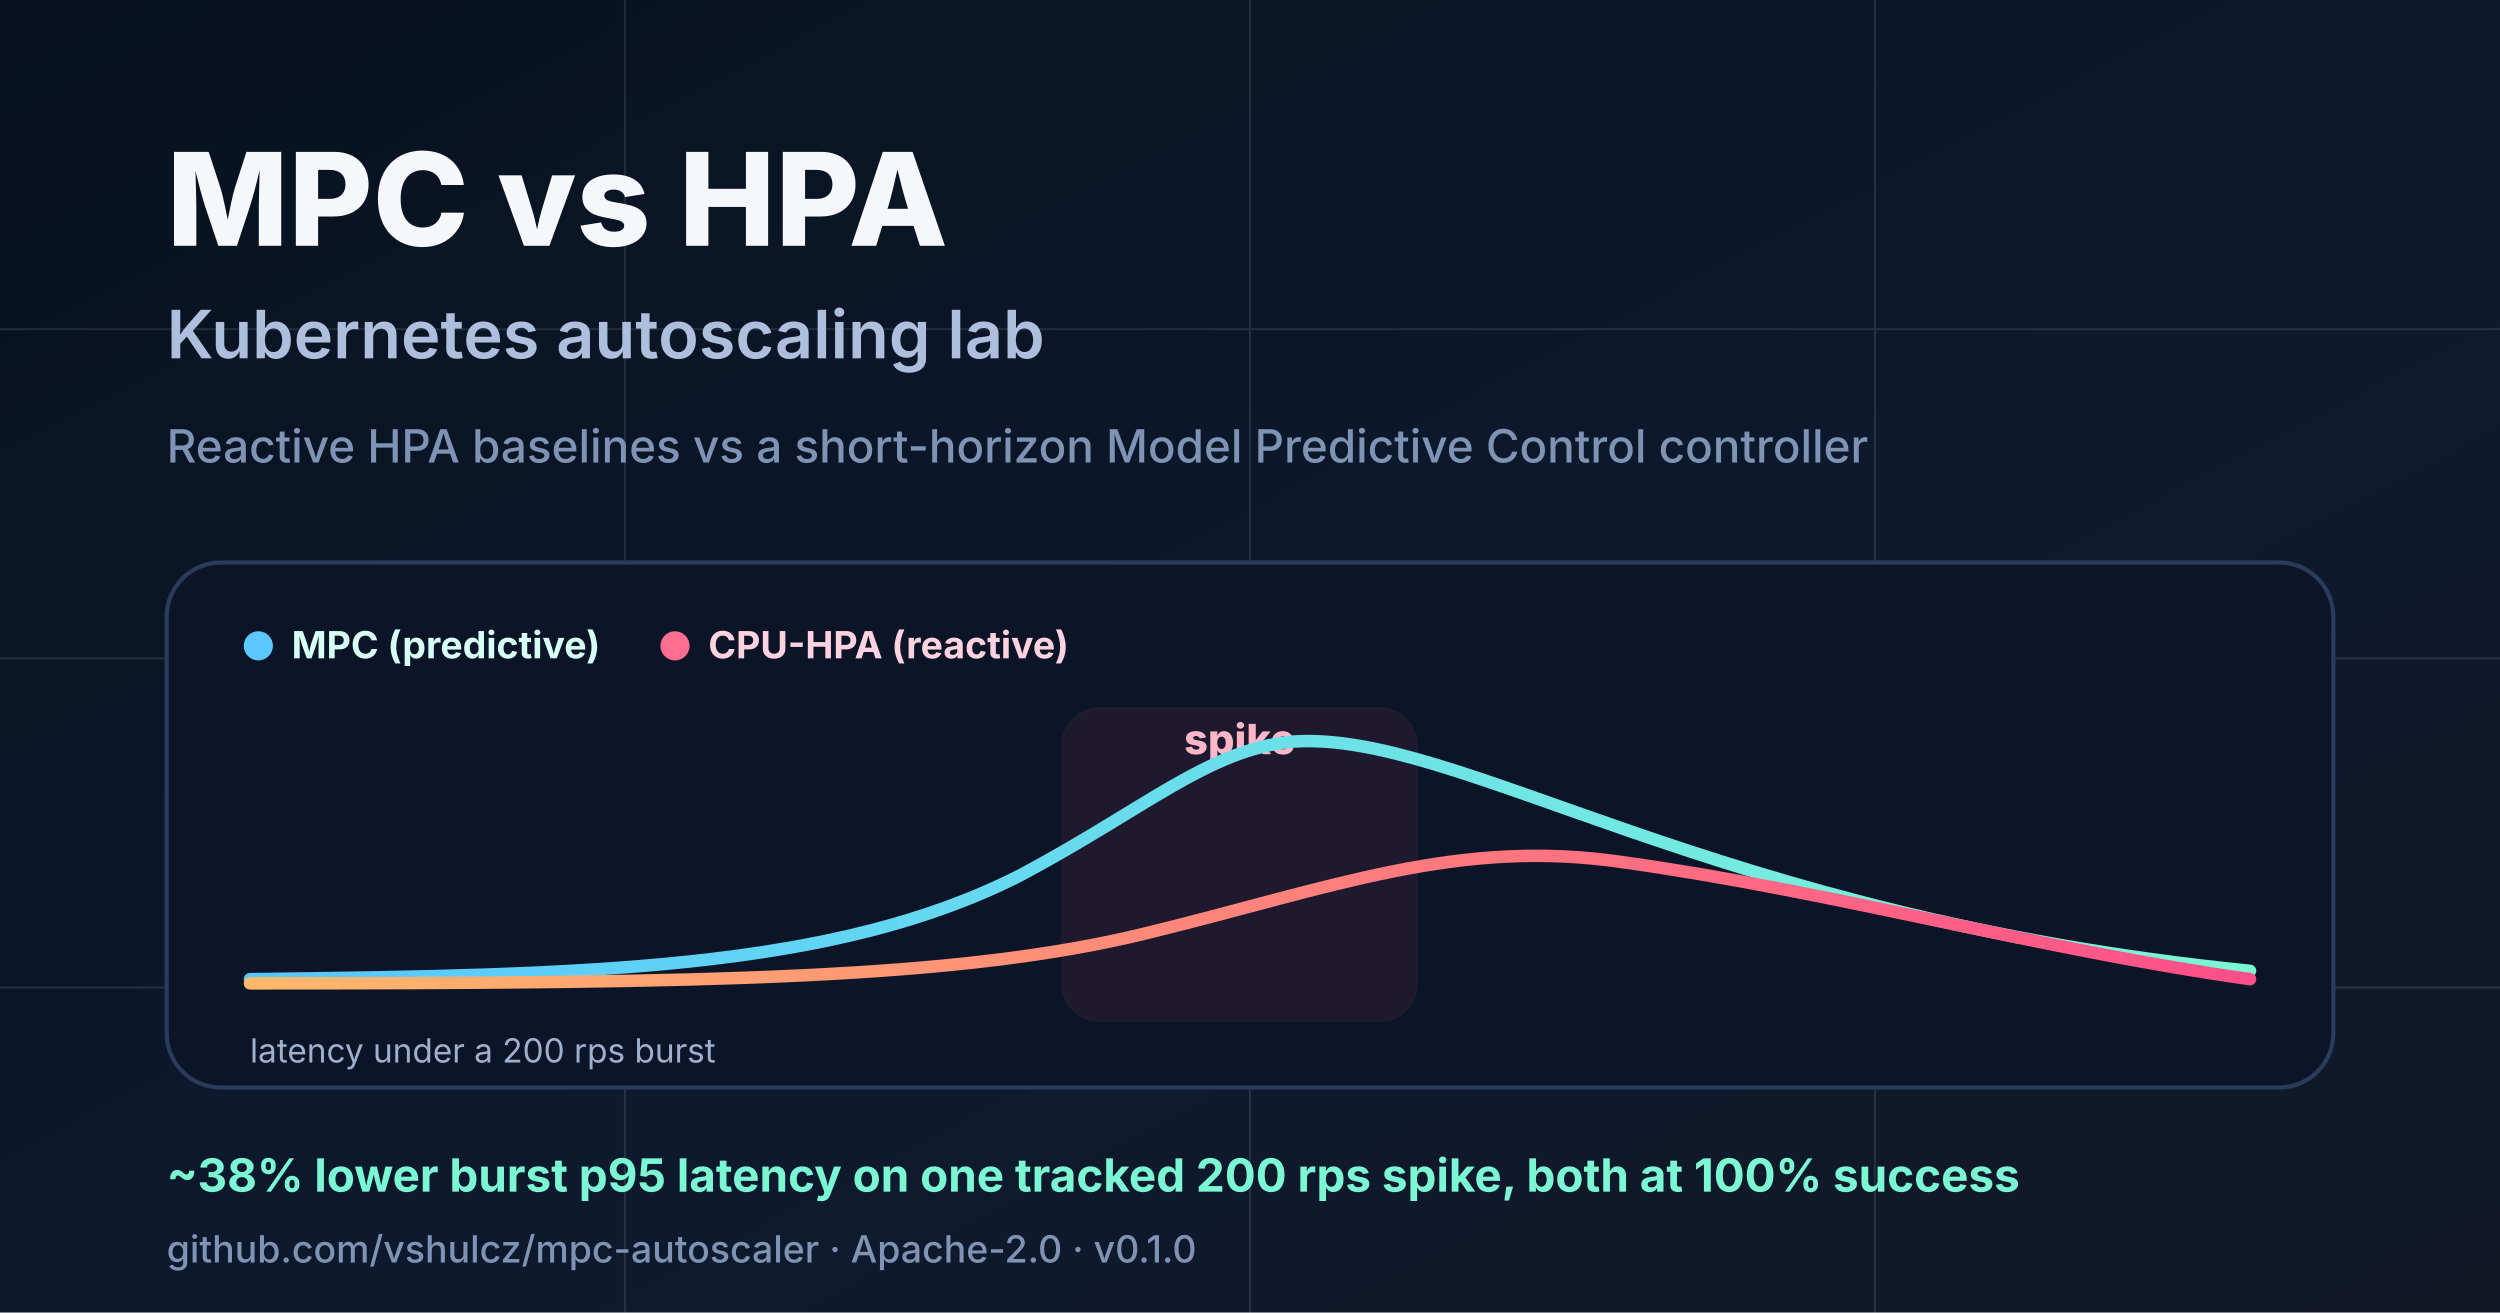
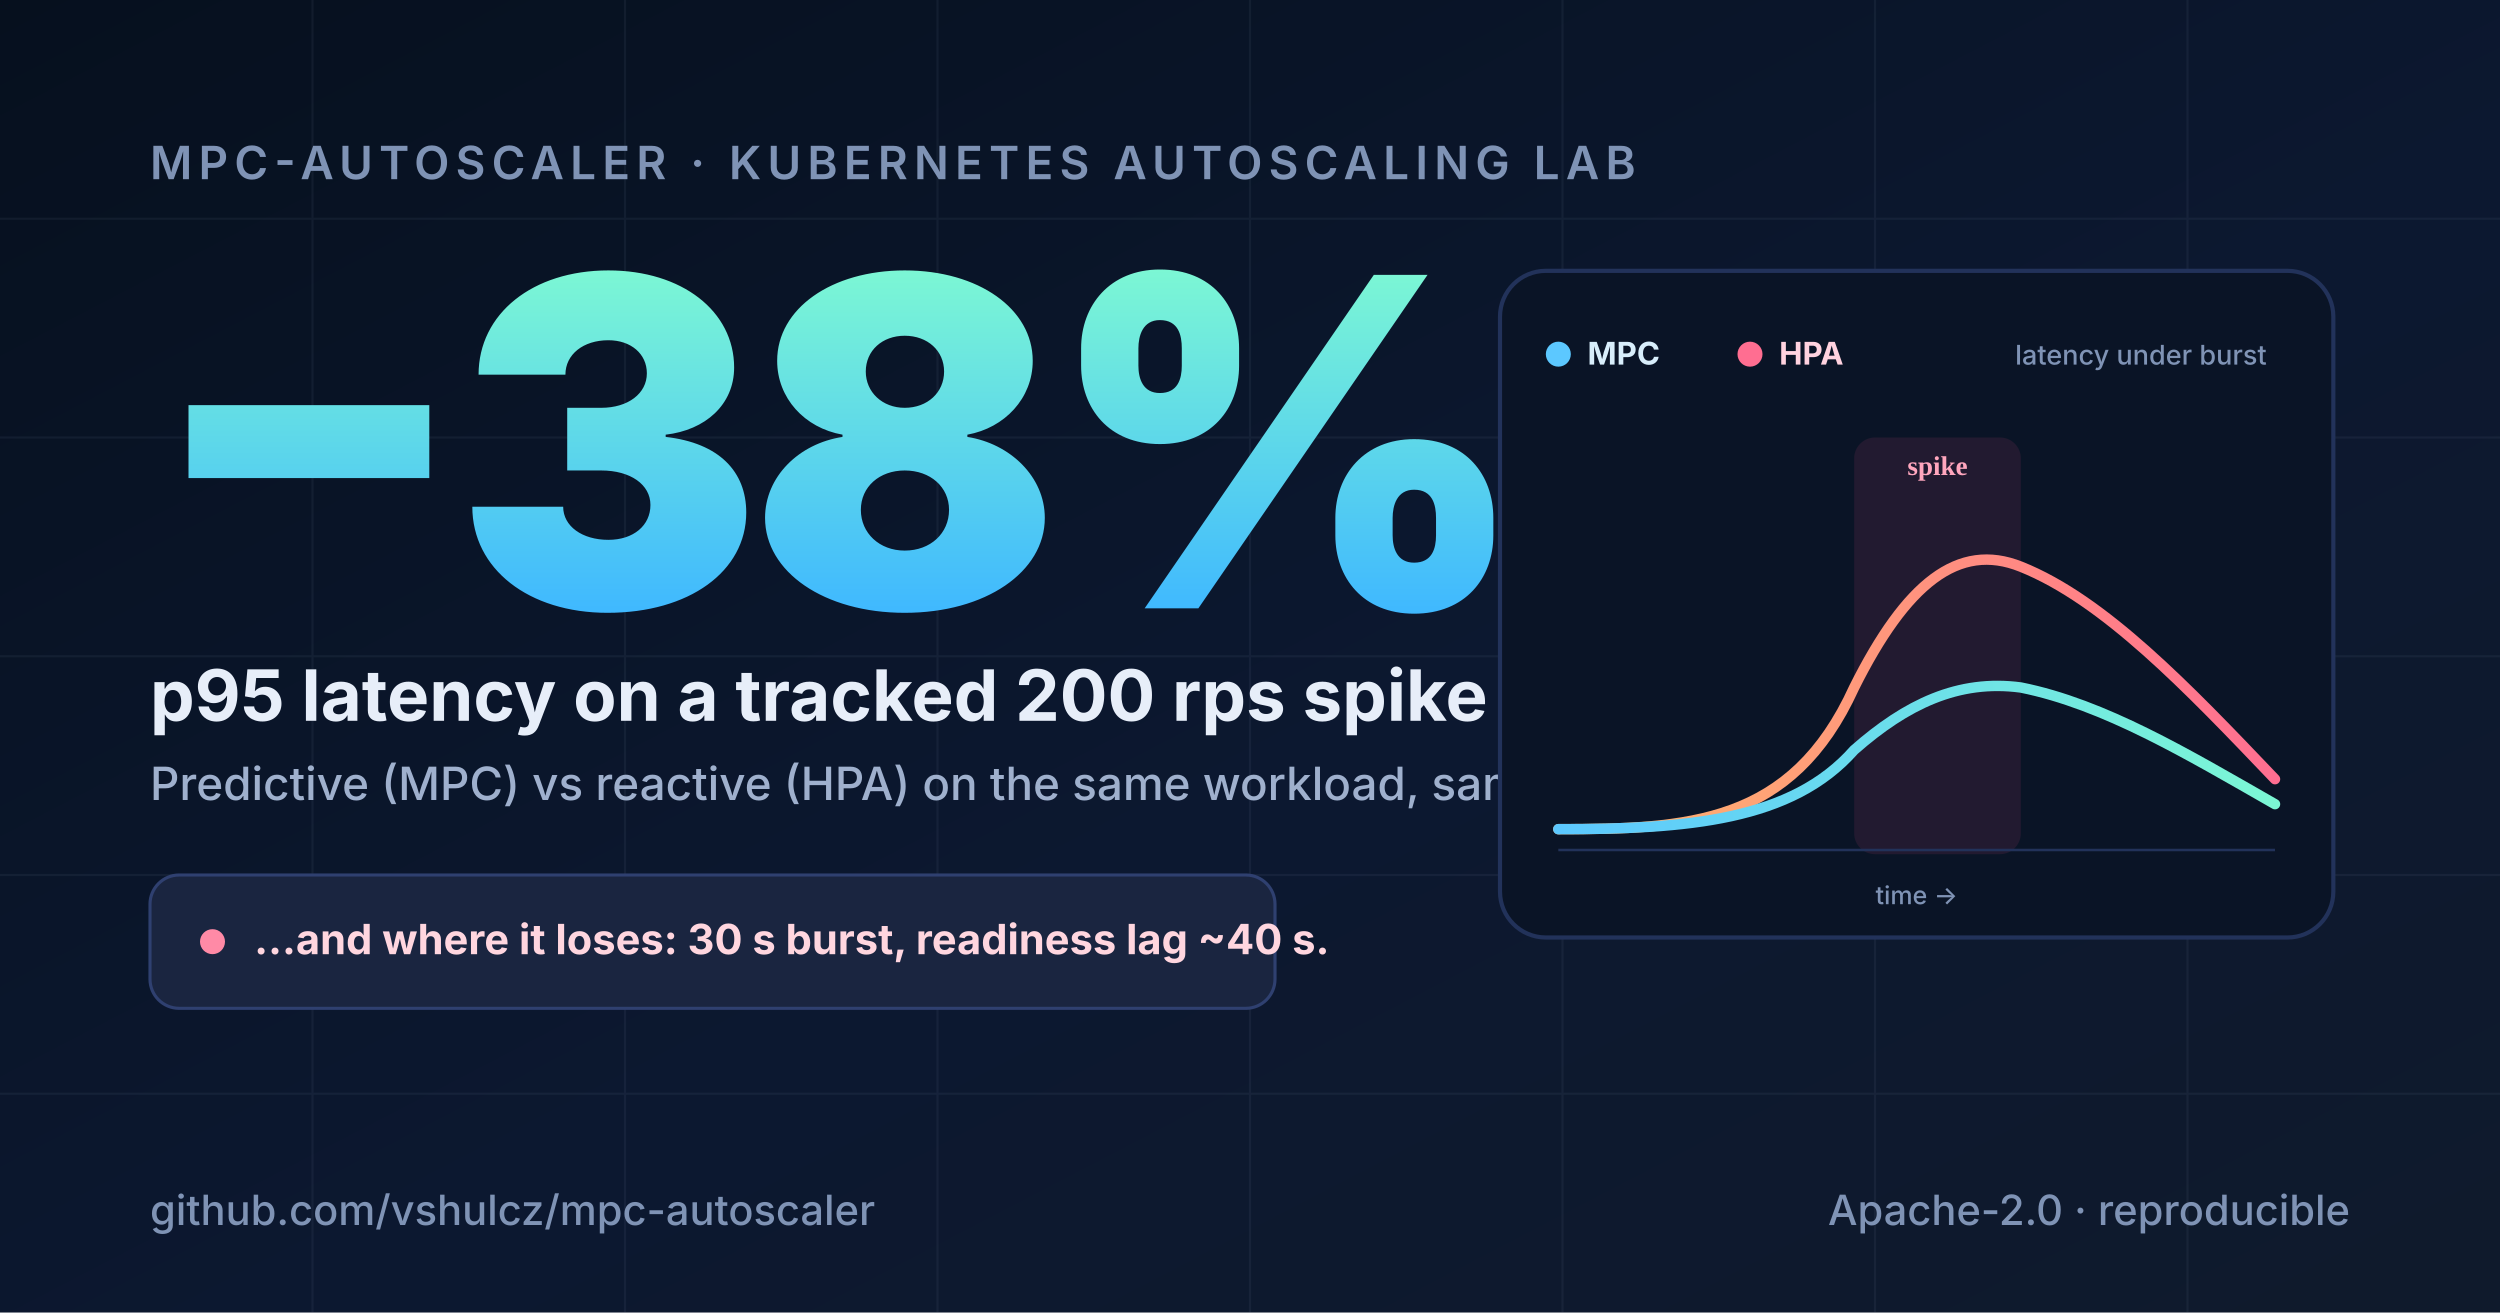
- <svg xmlns="http://www.w3.org/2000/svg" width="1200" height="630" viewBox="0 0 1200 630" role="img" aria-labelledby="title desc">
+ <svg xmlns="http://www.w3.org/2000/svg" width="1200" height="630" viewBox="0 0 1200 630" role="img" aria-labelledby="t d">
  <defs>
    <linearGradient id="bg" x1="0" y1="0" x2="1" y2="1">
-       <stop offset="0" stop-color="#07111f" />
-       <stop offset="0.58" stop-color="#0d1a2e" />
-       <stop offset="1" stop-color="#121826" />
+       <stop offset="0" stop-color="#06101e" />
+       <stop offset="0.55" stop-color="#0c1830" />
+       <stop offset="1" stop-color="#0f1a2c" />
+     </linearGradient>
+     <linearGradient id="num" x1="0" y1="0" x2="0" y2="1">
+       <stop offset="0" stop-color="#7cf7d4" />
+       <stop offset="1" stop-color="#3fb8ff" />
    </linearGradient>
    <linearGradient id="mpc" x1="0" y1="0" x2="1" y2="0">
-       <stop offset="0" stop-color="#58c7ff" />
+       <stop offset="0" stop-color="#5cc8ff" />
      <stop offset="1" stop-color="#7cf7d4" />
    </linearGradient>
    <linearGradient id="hpa" x1="0" y1="0" x2="1" y2="0">
      <stop offset="0" stop-color="#ffb86b" />
-       <stop offset="1" stop-color="#ff4f8b" />
+       <stop offset="1" stop-color="#ff6e91" />
    </linearGradient>
  </defs>
  <rect width="1200" height="630" fill="url(#bg)" />
-   <g opacity="0.10" stroke="#ffffff" stroke-width="1">
-     <path d="M0 158H1200M0 316H1200M0 474H1200" />
-     <path d="M300 0V630M600 0V630M900 0V630" />
+   <g opacity="0.07" stroke="#9fb4d8" stroke-width="1">
+     <path d="M0 105H1200M0 210H1200M0 315H1200M0 420H1200M0 525H1200" />
+     <path d="M150 0V630M300 0V630M450 0V630M600 0V630M750 0V630M900 0V630M1050 0V630" />
  </g>
-   <text x="80" y="118" fill="#f5f7fb" font-family="Inter,Arial,sans-serif" font-size="62" font-weight="800">MPC vs HPA</text>
-   <text x="80" y="172" fill="#aebfdd" font-family="Inter,Arial,sans-serif" font-size="32" font-weight="600">Kubernetes autoscaling lab</text>
-   <text x="80" y="222" fill="#7f93b5" font-family="Inter,Arial,sans-serif" font-size="22" font-weight="500">Reactive HPA baselines vs a short-horizon Model Predictive Control controller</text>
-   <g transform="translate(80 270)">
-     <rect x="0" y="0" width="1040" height="252" rx="26" fill="#0b1527" stroke="#2a3b5c" stroke-width="2" />
-     <g font-family="Inter,Arial,sans-serif" font-size="18" font-weight="700">
-       <circle cx="44" cy="40" r="7" fill="#5cc8ff" />
-       <text x="60" y="46" fill="#d8fff6">MPC (predictive)</text>
-       <circle cx="244" cy="40" r="7" fill="#ff6e91" />
-       <text x="260" y="46" fill="#ffd2df">CPU-HPA (reactive)</text>
+   <g font-family="Inter, system-ui, Arial, sans-serif">
+     <text x="72" y="86" fill="#7f93b5" font-size="22" font-weight="600" letter-spacing="3">MPC-AUTOSCALER · KUBERNETES AUTOSCALING LAB</text>
+   </g>
+   <g font-family="Inter, system-ui, Arial, sans-serif">
+     <text x="72" y="292" fill="url(#num)" font-size="220" font-weight="900" letter-spacing="-6">−38%</text>
+     <text x="72" y="346" fill="#e7eef9" font-size="34" font-weight="700">p95 latency on a tracked 200 rps spike</text>
+     <text x="72" y="384" fill="#9fb0cd" font-size="22" font-weight="500">Predictive (MPC) vs reactive (HPA) on the same workload, same image, same load.</text>
+   </g>
+   <g transform="translate(72 420)" font-family="Inter, system-ui, Arial, sans-serif">
+     <rect x="0" y="0" width="540" height="64" rx="14" fill="#1a2540" stroke="#2f4070" stroke-width="1.5" />
+     <circle cx="30" cy="32" r="6" fill="#ff8aa6" />
+     <text x="50" y="38" fill="#ffd6df" font-size="20" font-weight="700">…and where it loses: 30 s burst, readiness lag ~40 s.</text>
+   </g>
+   <g transform="translate(720 130)">
+     <rect x="0" y="0" width="400" height="320" rx="22" fill="#0a1426" stroke="#22325a" stroke-width="2" />
+     <g font-family="Inter, system-ui, Arial, sans-serif" font-size="15" font-weight="700">
+       <circle cx="28" cy="40" r="6" fill="#5cc8ff" />
+       <text x="42" y="45" fill="#d8eefb">MPC</text>
+       <circle cx="120" cy="40" r="6" fill="#ff6e91" />
+       <text x="134" y="45" fill="#ffd2df">HPA</text>
+       <text x="368" y="45" text-anchor="end" fill="#7f93b5" font-size="13" font-weight="500">latency under burst</text>
    </g>
-     <rect x="430" y="70" width="170" height="150" rx="18" fill="#ff4f8b" opacity="0.08" stroke="#ff6e91" stroke-width="1.2" />
-     <text x="515" y="92" text-anchor="middle" fill="#ffb6c8" font-family="Inter,Arial,sans-serif" font-size="20" font-weight="800">spike</text>
-     <path d="M40 200 C200 198 320 196 410 150 C470 118 500 90 540 86 C620 80 740 170 1000 196" fill="none" stroke="url(#mpc)" stroke-width="6" stroke-linecap="round" />
-     <path d="M40 202 C260 202 380 200 470 178 C560 156 620 132 700 144 C800 158 900 186 1000 200" fill="none" stroke="url(#hpa)" stroke-width="6" stroke-linecap="round" />
-     <text x="40" y="240" fill="#9fb0cd" font-family="Inter,Arial,sans-serif" font-size="16">latency under a 200 rps burst</text>
+     <rect x="170" y="80" width="80" height="200" rx="10" fill="#ff4f8b" opacity="0.10" />
+     <text x="210" y="98" text-anchor="middle" fill="#ffa6bd" font-size="13" font-weight="700">spike</text>
+     <path d="M28 278 H372" stroke="#22325a" stroke-width="1.2" />
+     <path d="M28 268 C90 268 140 266 170 200 C195 150 220 130 250 142 C290 158 330 200 372 244" fill="none" stroke="url(#hpa)" stroke-width="5" stroke-linecap="round" />
+     <path d="M28 268 C90 268 140 264 170 230 C195 208 220 196 250 200 C290 208 330 232 372 256" fill="none" stroke="url(#mpc)" stroke-width="5" stroke-linecap="round" />
+     <text x="200" y="304" text-anchor="middle" fill="#7f93b5" font-family="Inter, system-ui, Arial, sans-serif" font-size="12" font-weight="500">time →</text>
  </g>
-   <text x="80" y="572" fill="#7cf7d4" font-family="Inter,Arial,sans-serif" font-size="22" font-weight="700">~38% lower burst p95 latency on one tracked 200 rps spike, both at 100% success</text>
-   <text x="80" y="606" fill="#7f93b5" font-family="Inter,Arial,sans-serif" font-size="18" font-weight="500">github.com/vshulcz/mpc-autoscaler · Apache-2.0 · v0.1.0</text>
+   <g font-family="Inter, system-ui, Arial, sans-serif">
+     <text x="72" y="588" fill="#7f93b5" font-size="20" font-weight="500">github.com/vshulcz/mpc-autoscaler</text>
+     <text x="1128" y="588" text-anchor="end" fill="#7f93b5" font-size="20" font-weight="500">Apache-2.0 · reproducible</text>
+   </g>
</svg>
